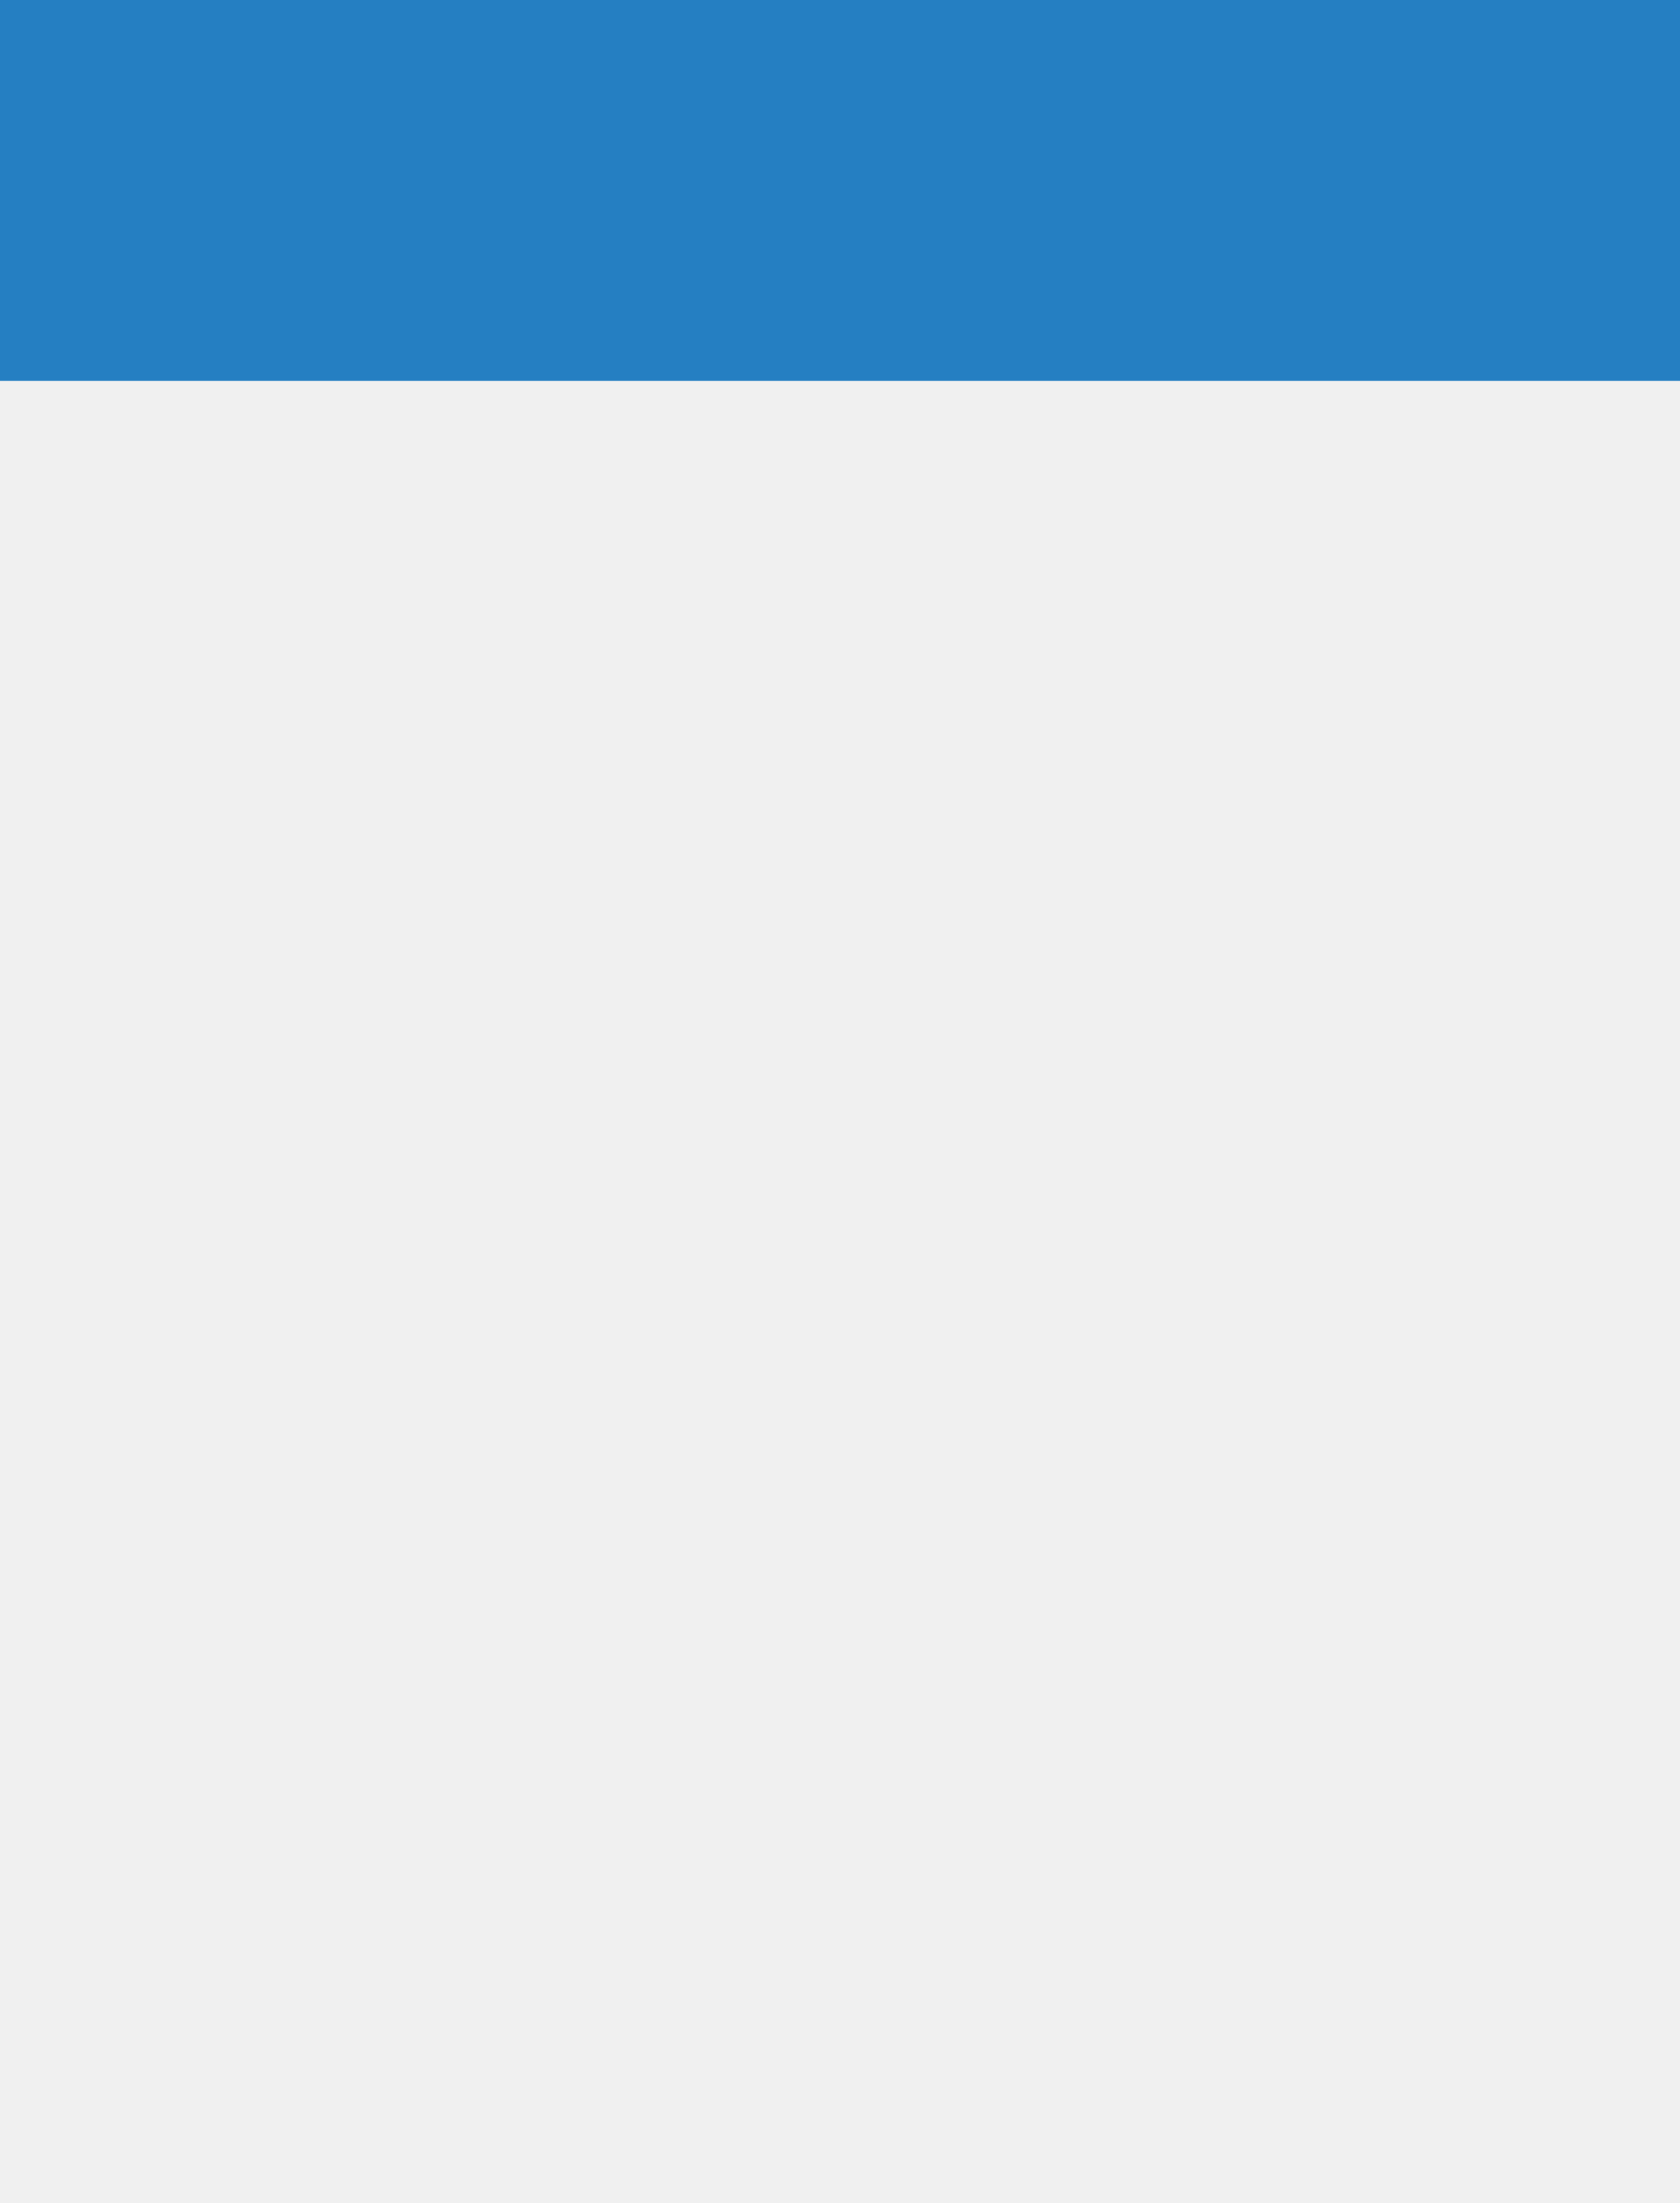
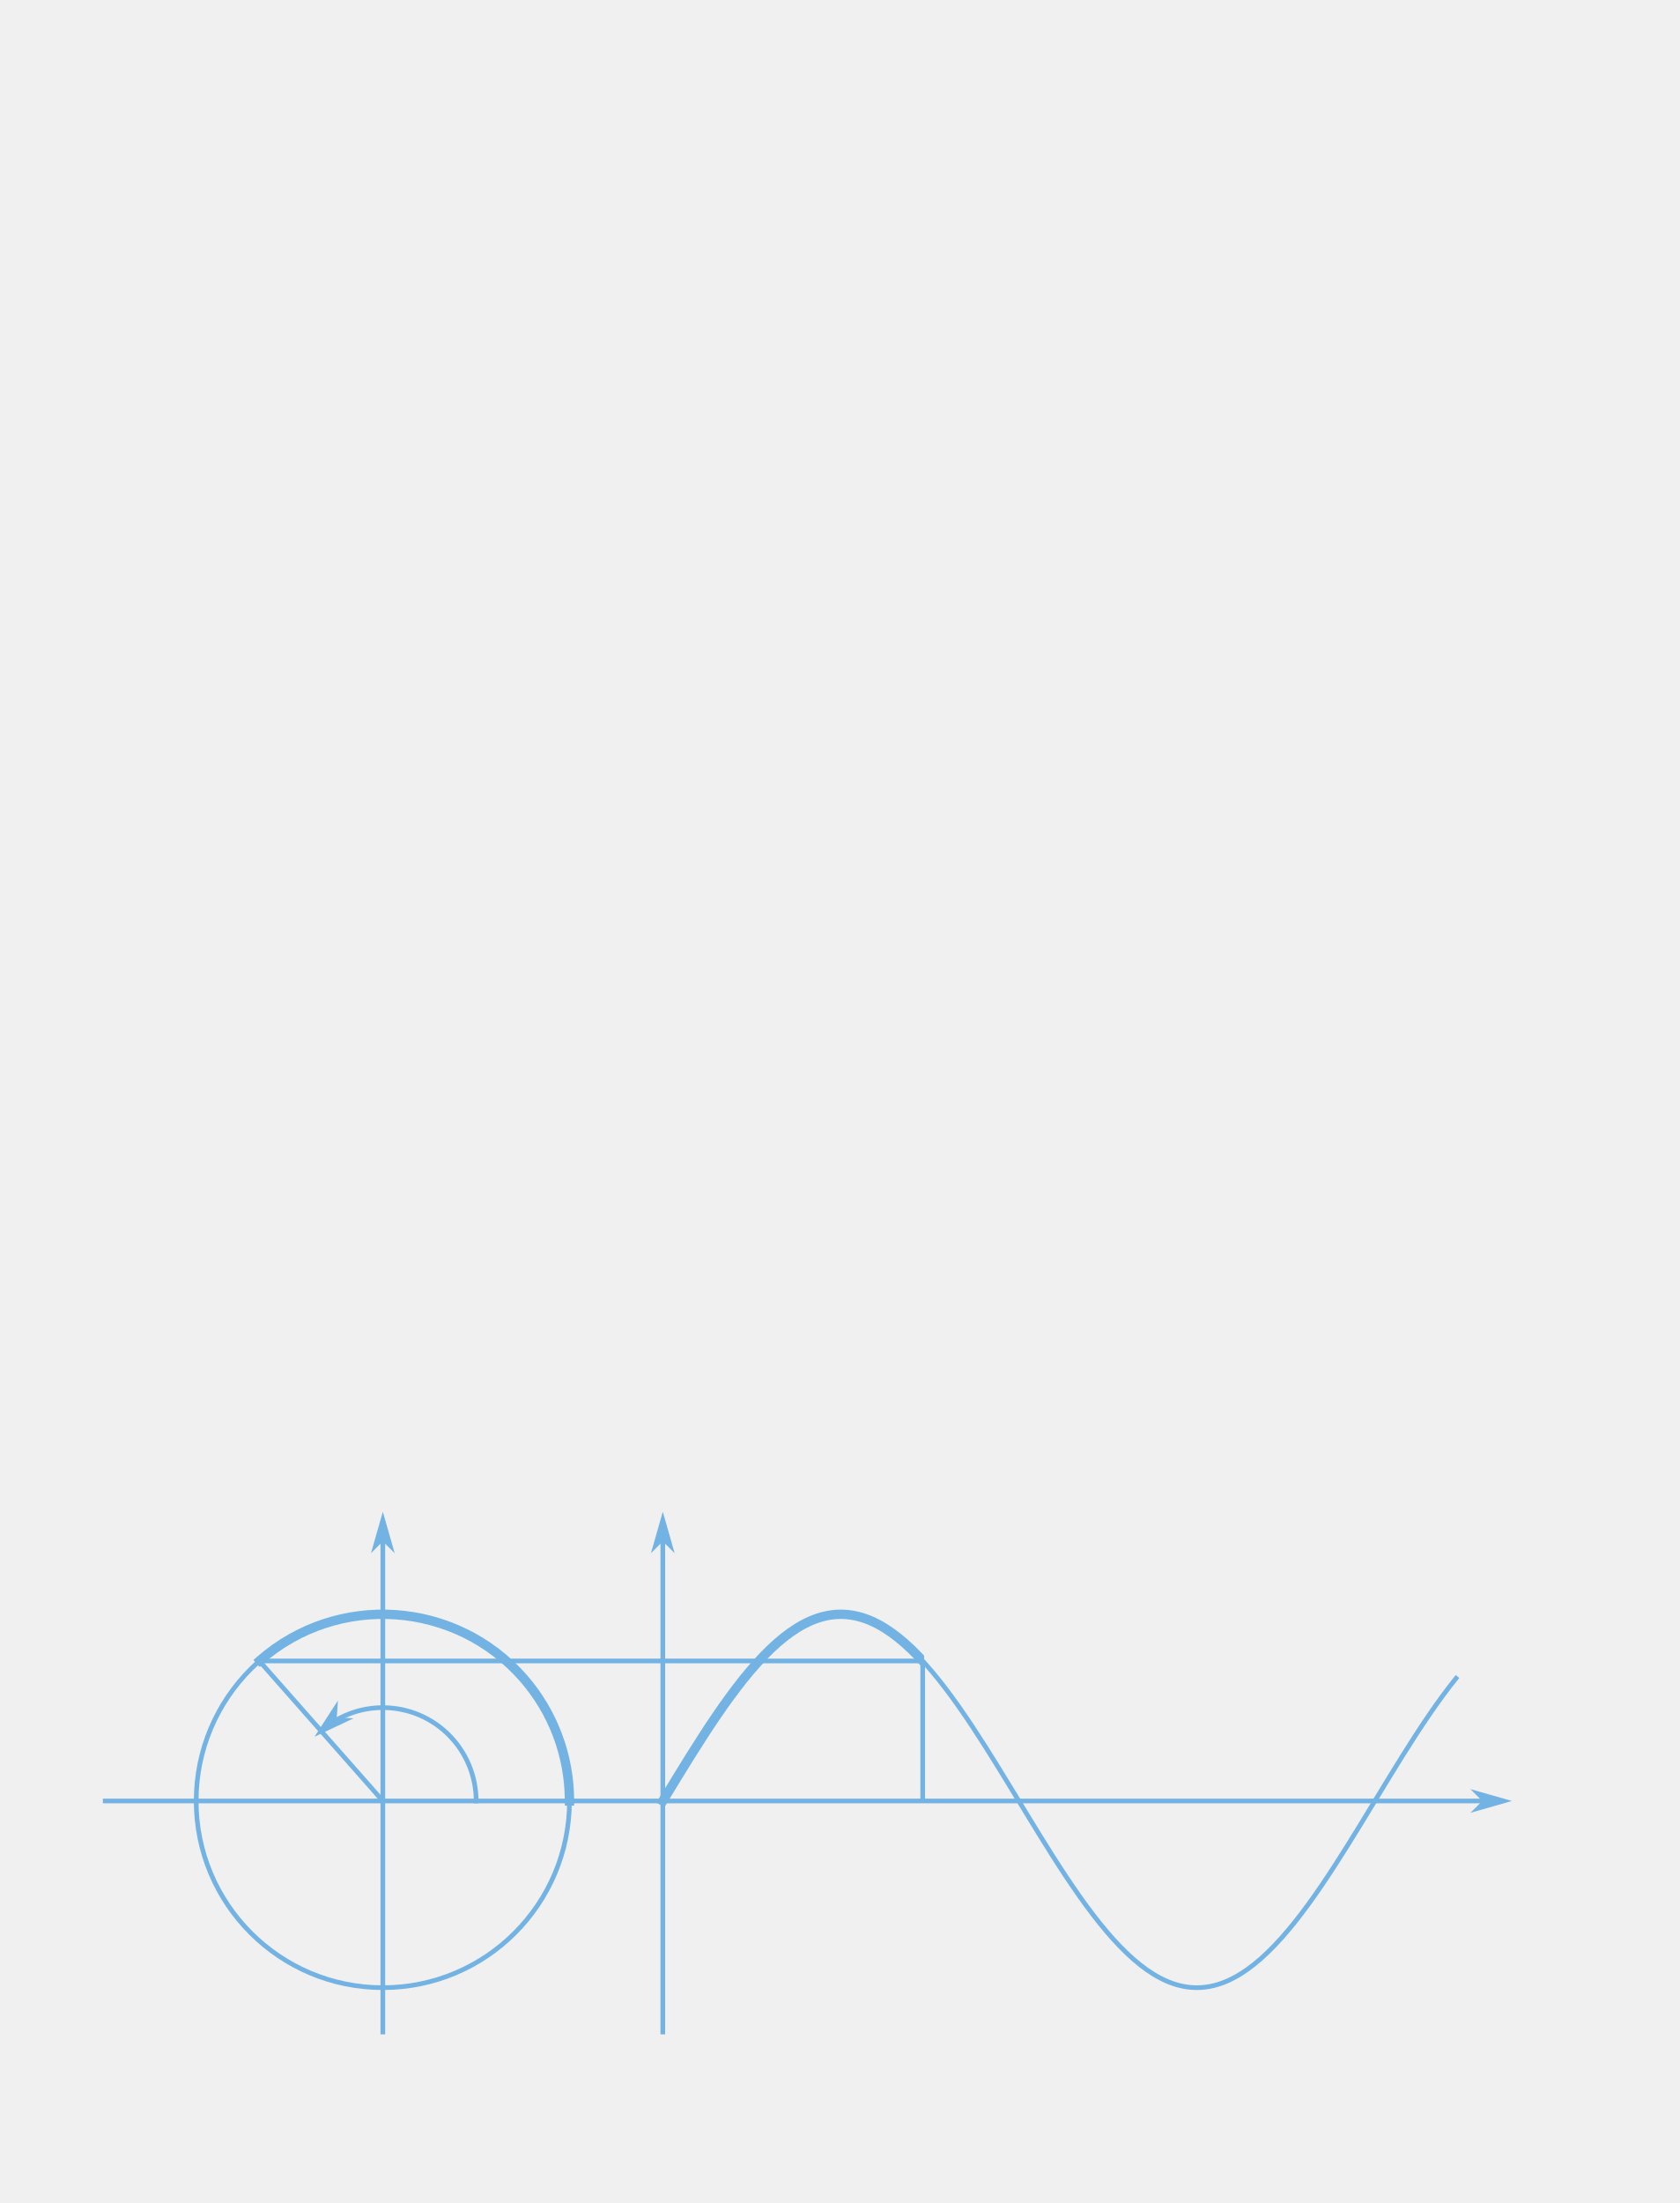
- <svg xmlns="http://www.w3.org/2000/svg" width="1800" height="2360" id="svg2" version="1.1">
-   <defs id="defs4" />
+ <svg xmlns="http://www.w3.org/2000/svg" version="1.1" id="svg2" height="2360" width="1800">
+   <defs id="defs4">
+     <marker style="overflow:visible" id="Arrow1Mstart" refX="0.0" refY="0.0" orient="auto">
+       <path transform="scale(0.4) translate(10,0)" style="fill-rule:evenodd;stroke:#000000;stroke-width:1.0pt" d="M 0.0,0.0 L 5.0,-5.0 L -12.5,0.0 L 5.0,5.0 L 0.0,0.0 z " id="path3807" />
+     </marker>
+     <marker orient="auto" refY="0.0" refX="0.0" id="Arrow1Mend" style="overflow:visible;">
+       <path id="path3810" d="M 0.0,0.0 L 5.0,-5.0 L -12.5,0.0 L 5.0,5.0 L 0.0,0.0 z " style="fill-rule:evenodd;stroke:#000000;stroke-width:1.0pt;" transform="scale(0.4) rotate(180) translate(10,0)" />
+     </marker>
+     <marker orient="auto" refY="0.0" refX="0.0" id="Arrow2Lend" style="overflow:visible;">
+       <path id="path3822" style="fill-rule:evenodd;stroke-width:0.625;stroke-linejoin:round;" d="M 8.719,4.034 L -2.207,0.016 L 8.719,-4.002 C 6.973,-1.63 6.983,1.616 8.719,4.034 z " transform="scale(1.1) rotate(180) translate(1,0)" />
+     </marker>
+     <marker orient="auto" refY="0.0" refX="0.0" id="Arrow1Lend" style="overflow:visible;">
+       <path id="path3804" d="M 0.0,0.0 L 5.0,-5.0 L -12.5,0.0 L 5.0,5.0 L 0.0,0.0 z " style="fill-rule:evenodd;stroke:#000000;stroke-width:1.0pt;" transform="scale(0.8) rotate(180) translate(12.5,0)" />
+     </marker>
+     <clipPath id="clipPath5830" clipPathUnits="userSpaceOnUse">
+       <rect y="1560" x="740" height="300" width="290" id="rect5832" style="fill:none;stroke:#257fc2;stroke-width:10;stroke-linecap:square;stroke-miterlimit:4;stroke-opacity:1;stroke-dasharray:none;stroke-dashoffset:0" />
+     </clipPath>
+     <marker orient="auto" refY="0.0" refX="0.0" id="Arrow1Mend3" style="overflow:visible;">
+       <path id="path6791" d="M 0.0,0.0 L 5.0,-5.0 L -12.5,0.0 L 5.0,5.0 L 0.0,0.0 z " style="stroke:#72b3e4;stroke-width:1.0pt;fill:#72b3e4;fill-rule:evenodd" transform="scale(0.4) rotate(180) translate(10,0)" />
+     </marker>
+     <marker style="overflow:visible" id="Arrow1Mstartg" refX="0.0" refY="0.0" orient="auto">
+       <path transform="scale(0.4) translate(10,0)" style="stroke:#72b3e4;stroke-width:1.0pt;fill:#72b3e4;fill-rule:evenodd" d="M 0.0,0.0 L 5.0,-5.0 L -12.5,0.0 L 5.0,5.0 L 0.0,0.0 z " id="path6794" />
+     </marker>
+     <marker orient="auto" refY="0.0" refX="0.0" id="Arrow1Mendi" style="overflow:visible;">
+       <path id="path6797" d="M 0.0,0.0 L 5.0,-5.0 L -12.5,0.0 L 5.0,5.0 L 0.0,0.0 z " style="stroke:#72b3e4;stroke-width:1.0pt;fill:#72b3e4;fill-rule:evenodd" transform="scale(0.4) rotate(180) translate(10,0)" />
+     </marker>
+     <marker orient="auto" refY="0.0" refX="0.0" id="Arrow1MendN" style="overflow:visible;">
+       <path id="path6800" d="M 0.0,0.0 L 5.0,-5.0 L -12.5,0.0 L 5.0,5.0 L 0.0,0.0 z " style="stroke:#72b3e4;stroke-width:1.0pt;fill:#72b3e4;fill-rule:evenodd" transform="scale(0.4) rotate(180) translate(10,0)" />
+     </marker>
+   </defs>
  <g id="layer1" transform="translate(0,1307.638)">
-     <rect style="fill:#257fc2;fill-opacity:1;fill-rule:nonzero;stroke:none" id="rect3971" width="1881.25" height="416.751" x="1.3190932e-007" y="-1316.388" />
    <flowRoot xml:space="preserve" id="flowRoot2985" style="fill:black;stroke:none;stroke-opacity:1;stroke-width:1px;stroke-linejoin:miter;stroke-linecap:butt;fill-opacity:1;font-family:Georgia;font-style:normal;font-weight:normal;font-size:16px;line-height:125%;letter-spacing:0px;word-spacing:0px;-inkscape-font-specification:Georgia;font-stretch:normal;font-variant:normal">
      <flowRegion id="flowRegion2987">
        <rect id="rect2989" width="1337.442" height="1074.802" x="222.234" y="198.274" />
      </flowRegion>
      <flowPara id="flowPara2991" />
    </flowRoot>
-     <flowRoot xml:space="preserve" id="flowRoot2993" style="font-size:16px;font-style:normal;font-variant:normal;font-weight:normal;font-stretch:normal;text-align:center;line-height:125%;letter-spacing:0px;word-spacing:0px;text-anchor:middle;fill:#ffffff;fill-opacity:1;stroke:none;font-family:Georgia;-inkscape-font-specification:Georgia" transform="translate(0.5,-1451.648)">
+     <flowRoot xml:space="preserve" id="flowRoot2993" style="font-size:16px;font-style:normal;font-variant:normal;font-weight:normal;font-stretch:normal;text-align:center;line-height:125%;letter-spacing:0px;word-spacing:0px;text-anchor:middle;fill:#257fc2;fill-opacity:1;stroke:none;font-family:Georgia;-inkscape-font-specification:Georgia" transform="translate(28.31096,-1230.991)">
      <flowRegion id="flowRegion2995">
-         <rect id="rect2997" width="1519.269" height="307.086" x="149.503" y="198.274" style="text-align:center;text-anchor:middle;fill:#ffffff;fill-opacity:1" />
+         <rect id="rect2997" width="1519.269" height="307.086" x="149.503" y="198.274" style="text-align:center;text-anchor:middle;fill:#257fc2;fill-opacity:1" />
      </flowRegion>
-       <flowPara style="font-size:260px;font-style:normal;font-variant:normal;font-weight:normal;font-stretch:normal;text-align:start;line-height:113%;text-anchor:start;fill:#ffffff;fill-opacity:1;font-family:Linux Libertine O;-inkscape-font-specification:Linux Libertine O" id="flowPara3011">A Guide to</flowPara>
+       <flowPara style="font-size:230px;font-style:normal;font-variant:normal;font-weight:normal;font-stretch:normal;text-align:start;line-height:113%;text-anchor:start;fill:#257fc2;fill-opacity:1;font-family:Linux Libertine O;-inkscape-font-specification:Linux Libertine O" id="flowPara3011">A Guide to</flowPara>
    </flowRoot>
    <flowRoot xml:space="preserve" id="flowRoot3013" style="fill:black;stroke:none;stroke-opacity:1;stroke-width:1px;stroke-linejoin:miter;stroke-linecap:butt;fill-opacity:1;font-family:Georgia;font-style:normal;font-weight:normal;font-size:16px;line-height:125%;letter-spacing:0px;word-spacing:0px;-inkscape-font-specification:Georgia;font-stretch:normal;font-variant:normal">
      <flowRegion id="flowRegion3015">
        <rect id="rect3017" width="20.203" height="28.284" x="157.584" y="202.314" />
      </flowRegion>
      <flowPara id="flowPara3019" />
    </flowRoot>
    <flowRoot xml:space="preserve" id="flowRoot3784" style="fill:black;stroke:none;stroke-opacity:1;stroke-width:1px;stroke-linejoin:miter;stroke-linecap:butt;fill-opacity:1;font-family:Georgia;font-style:normal;font-weight:normal;font-size:16px;line-height:125%;letter-spacing:0px;word-spacing:0px;-inkscape-font-specification:Georgia;font-stretch:normal;font-variant:normal">
      <flowRegion id="flowRegion3786">
        <rect id="rect3788" width="189.909" height="24.244" x="573.767" y="675.066" />
      </flowRegion>
      <flowPara id="flowPara3790" />
    </flowRoot>
    <flowRoot xml:space="preserve" id="flowRoot3932" style="fill:black;stroke:none;stroke-opacity:1;stroke-width:1px;stroke-linejoin:miter;stroke-linecap:butt;fill-opacity:1;font-family:Georgia;font-style:normal;font-weight:normal;font-size:16px;line-height:125%;letter-spacing:0px;word-spacing:0px;-inkscape-font-specification:Georgia;font-stretch:normal;font-variant:normal">
      <flowRegion id="flowRegion3934">
        <rect id="rect3936" width="953.584" height="137.381" x="153.543" y="1721.584" />
      </flowRegion>
      <flowPara id="flowPara3938" />
    </flowRoot>
-     <flowRoot xml:space="preserve" id="flowRoot3940" style="font-size:16px;font-style:normal;font-variant:normal;font-weight:normal;font-stretch:normal;line-height:125%;letter-spacing:0px;word-spacing:0px;fill:#1c5d8f;fill-opacity:1;stroke:none;font-family:Georgia;-inkscape-font-specification:Georgia" transform="translate(-167.6749,-2804.317)">
+     <flowRoot xml:space="preserve" id="flowRoot3940" style="font-size:16px;font-style:normal;font-variant:normal;font-weight:normal;font-stretch:normal;line-height:125%;letter-spacing:0px;word-spacing:0px;fill:#1c5d8f;fill-opacity:1;stroke:none;font-family:Georgia;-inkscape-font-specification:Georgia" transform="translate(-174.4943,-2804.317)">
      <flowRegion id="flowRegion3942">
        <rect id="rect3944" width="1519.774" height="536.391" x="311.127" y="1959.98" style="fill:#1c5d8f;fill-opacity:1" />
      </flowRegion>
-       <flowPara id="flowPara3946" style="font-size:450px;font-style:normal;font-variant:normal;font-weight:normal;font-stretch:normal;fill:#1c5d8f;fill-opacity:1;font-family:Linux Biolinum O;-inkscape-font-specification:Linux Biolinum O">A-Level</flowPara>
+       <flowPara id="flowPara3946" style="font-size:400px;font-style:normal;font-variant:normal;font-weight:normal;font-stretch:normal;fill:#1c5d8f;fill-opacity:1;font-family:Linux Biolinum O;-inkscape-font-specification:Linux Biolinum O">A-Level</flowPara>
    </flowRoot>
    <flowRoot xml:space="preserve" id="flowRoot3948" style="fill:black;stroke:none;stroke-opacity:1;stroke-width:1px;stroke-linejoin:miter;stroke-linecap:butt;fill-opacity:1;font-family:Georgia;font-style:normal;font-weight:normal;font-size:16px;line-height:125%;letter-spacing:0px;word-spacing:0px;-inkscape-font-specification:Georgia;font-stretch:normal;font-variant:normal">
      <flowRegion id="flowRegion3950">
        <rect id="rect3952" width="84.853" height="214.152" x="1523.31" y="1778.152" />
      </flowRegion>
      <flowPara id="flowPara3954" />
    </flowRoot>
-     <flowRoot xml:space="preserve" id="flowRoot3956" style="font-size:16px;font-style:normal;font-variant:normal;font-weight:normal;font-stretch:normal;line-height:125%;letter-spacing:0px;word-spacing:0px;fill:#1c5d8f;fill-opacity:1;stroke:none;font-family:Georgia;-inkscape-font-specification:Georgia" transform="translate(-13.86206,-1013.575)">
+     <flowRoot xml:space="preserve" id="flowRoot3956" style="font-size:16px;font-style:normal;font-variant:normal;font-weight:normal;font-stretch:normal;line-height:125%;letter-spacing:0px;word-spacing:0px;fill:#1c5d8f;fill-opacity:1;stroke:none;font-family:Georgia;-inkscape-font-specification:Georgia" transform="translate(-18.28148,-1093.124)">
      <flowRegion id="flowRegion3958">
        <rect id="rect3960" width="2856.838" height="1158.013" x="129.3" y="557.888" style="fill:#1c5d8f;fill-opacity:1" />
      </flowRegion>
-       <flowPara id="flowPara3962" style="font-size:550px;font-style:normal;font-variant:normal;font-weight:normal;font-stretch:normal;fill:#1c5d8f;fill-opacity:1;font-family:Linux Biolinum O;-inkscape-font-specification:Linux Biolinum O">Maths</flowPara>
+       <flowPara id="flowPara3962" style="font-size:500px;font-style:normal;font-variant:normal;font-weight:normal;font-stretch:normal;fill:#1c5d8f;fill-opacity:1;font-family:Linux Biolinum O;-inkscape-font-specification:Linux Biolinum O">Maths</flowPara>
+     </flowRoot>
+     <g id="g6922" transform="translate(-39.77476,119.3243)">
+       <path transform="translate(0,-1307.638)" id="path3795" d="m 150,1810 1500,0" style="fill:none;stroke:#72b3e4;stroke-width:5;stroke-linecap:butt;stroke-linejoin:miter;stroke-miterlimit:4;stroke-opacity:1;stroke-dasharray:none;marker-end:url(#Arrow1Mend3)" />
+       <path transform="translate(0,-1307.638)" d="m 650,1810 c 0,110.457 -89.543,200 -200,200 -110.457,0 -200,-89.543 -200,-200 0,-110.457 89.543,-200 200,-200 110.457,0 200,89.543 200,200 z" id="path4615" style="fill:none;stroke:#72b3e4;stroke-width:5;stroke-linecap:square;stroke-miterlimit:4;stroke-opacity:1;stroke-dasharray:none;stroke-dashoffset:0" />
+       <path transform="translate(0,-1307.638)" id="path4617" d="m 450,2060 0,-550" style="fill:none;stroke:#72b3e4;stroke-width:5;stroke-linecap:butt;stroke-linejoin:miter;stroke-miterlimit:4;stroke-opacity:1;stroke-dasharray:none;marker-end:url(#Arrow1MendN)" />
+       <path transform="translate(0,-1307.638)" id="path4805" d="m 750,2060 0,-550" style="fill:none;stroke:#72b3e4;stroke-width:5;stroke-linecap:butt;stroke-linejoin:miter;stroke-miterlimit:4;stroke-opacity:1;stroke-dasharray:none;marker-end:url(#Arrow1Mendi)" />
+       <path style="fill:none;stroke:#72b3e4;stroke-width:5;stroke-linecap:square;stroke-miterlimit:4;stroke-opacity:1;stroke-dasharray:none;stroke-dashoffset:0" transform="translate(0,-1307.638)" d="m 750,1810 c 4.802,-7.91 9.605,-15.819 14.407,-23.673 4.802,-7.854 9.605,-15.652 14.407,-23.34 4.802,-7.688 9.605,-15.265 14.407,-22.679 4.802,-7.414 9.605,-14.664 14.407,-21.699 4.802,-7.036 9.605,-13.856 14.407,-20.415 4.802,-6.559 9.605,-12.854 14.407,-18.843 4.802,-5.989 9.605,-11.67 14.407,-17.006 4.802,-5.335 9.605,-10.323 14.407,-14.93 4.802,-4.607 9.605,-8.83 14.407,-12.644 4.802,-3.813 9.605,-7.214 14.407,-10.18 4.802,-2.966 9.605,-5.496 14.407,-7.573 4.802,-2.078 9.605,-3.7 14.407,-4.86 4.802,-1.159 9.605,-1.853 14.407,-2.078 4.802,-0.225 9.605,0.02 14.407,0.733 4.802,0.712 9.605,1.894 14.407,3.533 4.802,1.64 9.605,3.74 14.407,6.284 4.802,2.544 9.605,5.534 14.407,8.947 4.802,3.413 9.605,7.25 14.407,11.483 4.802,4.233 9.605,8.864 14.407,13.859 4.802,4.994 9.604,10.354 14.407,16.039 4.802,5.685 9.604,11.698 14.407,17.994 4.802,6.296 9.604,12.877 14.407,19.696 4.802,6.819 9.604,13.876 14.407,21.121 4.802,7.245 9.605,14.679 14.407,22.249 4.802,7.57 9.604,15.276 14.407,23.064 4.802,7.788 9.604,15.658 14.407,23.555 4.802,7.897 9.604,15.82 14.407,23.715 4.802,7.894 9.604,15.76 14.407,23.541 4.802,7.781 9.605,15.478 14.407,23.037 4.802,7.559 9.604,14.978 14.407,22.208 4.802,7.23 9.604,14.268 14.407,21.067 4.802,6.799 9.604,13.357 14.407,19.63 4.802,6.273 9.605,12.259 14.407,17.917 4.802,5.659 9.604,10.988 14.407,15.952 4.802,4.965 9.604,9.562 14.407,13.763 4.802,4.201 9.604,8.002 14.407,11.38 4.802,3.378 9.604,6.33 14.407,8.838 4.802,2.508 9.605,4.569 14.407,6.171 4.802,1.602 9.604,2.743 14.407,3.417 4.802,0.674 9.604,0.879 14.407,0.615 4.802,-0.263 9.604,-0.998 14.407,-2.195 4.802,-1.197 9.604,-2.86 14.407,-4.975 4.802,-2.114 9.605,-4.683 14.407,-7.684 4.802,-3.002 9.604,-6.439 14.407,-10.286 4.802,-3.847 9.604,-8.105 14.407,-12.743 4.802,-4.638 9.604,-9.657 14.407,-15.021 4.802,-5.364 9.604,-11.073 14.407,-17.087 4.802,-6.014 9.605,-12.334 14.407,-18.914 4.802,-6.58 9.604,-13.421 14.407,-20.474 4.802,-7.053 9.604,-14.319 14.407,-21.747 4.802,-7.427 9.604,-15.016 14.407,-22.713 4.802,-7.697 9.604,-15.502 14.407,-23.361 4.802,-7.859 9.605,-15.77 14.407,-23.68 4.802,-7.91 9.604,-15.817 14.407,-23.666 4.802,-7.849 9.604,-15.64 14.407,-23.319 4.802,-7.679 9.604,-15.244 14.407,-22.645 4.802,-7.4 9.604,-14.634 14.407,-21.652 4.802,-7.018 9.605,-13.818 14.407,-20.355 4.802,-6.537 9.604,-12.808 14.407,-18.771" title="t sin(7*t)" id="path5652" />
+       <path transform="translate(0,-1307.638)" id="path5703" d="m 317.709,1660 710.791,0" style="fill:none;stroke:#72b3e4;stroke-width:5;stroke-linecap:butt;stroke-linejoin:miter;stroke-miterlimit:4;stroke-opacity:1;stroke-dasharray:none" />
+       <path transform="translate(0,-1307.638)" id="path5705" d="M 450,1810 317.709,1660" style="fill:none;stroke:#72b3e4;stroke-width:5;stroke-linecap:butt;stroke-linejoin:miter;stroke-miterlimit:4;stroke-opacity:1;stroke-dasharray:none" />
+       <path transform="translate(0,-1307.638)" id="path5709" d="m 1028.5,1660 0,150" style="fill:none;stroke:#72b3e4;stroke-width:5;stroke-linecap:butt;stroke-linejoin:miter;stroke-miterlimit:4;stroke-opacity:1;stroke-dasharray:none" />
+       <path transform="translate(0,-1307.638)" d="M 318.394,1659.401 C 401.568,1586.718 527.915,1595.221 600.599,1678.394 632.448,1714.84 650,1761.599 650,1810" id="path5711" style="fill:none;stroke:#72b3e4;stroke-width:10;stroke-linecap:square;stroke-miterlimit:4;stroke-opacity:1;stroke-dasharray:none;stroke-dashoffset:0" />
+       <path id="path5772" title="t sin(7*t)" d="m 750,1810 c 4.802,-7.91 9.605,-15.819 14.407,-23.673 4.802,-7.854 9.605,-15.652 14.407,-23.34 4.802,-7.688 9.605,-15.265 14.407,-22.679 4.802,-7.414 9.605,-14.664 14.407,-21.699 4.802,-7.036 9.605,-13.856 14.407,-20.415 4.802,-6.559 9.605,-12.854 14.407,-18.843 4.802,-5.989 9.605,-11.67 14.407,-17.006 4.802,-5.335 9.605,-10.323 14.407,-14.93 4.802,-4.607 9.605,-8.83 14.407,-12.644 4.802,-3.813 9.605,-7.214 14.407,-10.18 4.802,-2.966 9.605,-5.496 14.407,-7.573 4.802,-2.078 9.605,-3.7 14.407,-4.86 4.802,-1.159 9.605,-1.853 14.407,-2.078 4.802,-0.225 9.605,0.02 14.407,0.733 4.802,0.712 9.605,1.894 14.407,3.533 4.802,1.64 9.605,3.74 14.407,6.284 4.802,2.544 9.605,5.534 14.407,8.947 4.802,3.413 9.605,7.25 14.407,11.483 4.802,4.233 9.605,8.864 14.407,13.859 4.802,4.994 9.604,10.354 14.407,16.039 4.802,5.685 9.604,11.698 14.407,17.994 4.802,6.296 9.604,12.877 14.407,19.696 4.802,6.819 9.604,13.876 14.407,21.121 4.802,7.245 9.605,14.679 14.407,22.249 4.802,7.57 9.604,15.276 14.407,23.064 4.802,7.788 9.604,15.658 14.407,23.555 4.802,7.897 9.604,15.82 14.407,23.715 4.802,7.894 9.604,15.76 14.407,23.541 4.802,7.781 9.605,15.478 14.407,23.037 4.802,7.559 9.604,14.978 14.407,22.208 4.802,7.23 9.604,14.268 14.407,21.067 4.802,6.799 9.604,13.357 14.407,19.63 4.802,6.273 9.605,12.259 14.407,17.917 4.802,5.659 9.604,10.988 14.407,15.952 4.802,4.965 9.604,9.562 14.407,13.763 4.802,4.201 9.604,8.002 14.407,11.38 4.802,3.378 9.604,6.33 14.407,8.838 4.802,2.508 9.605,4.569 14.407,6.171 4.802,1.602 9.604,2.743 14.407,3.417 4.802,0.674 9.604,0.879 14.407,0.615 4.802,-0.263 9.604,-0.998 14.407,-2.195 4.802,-1.197 9.604,-2.86 14.407,-4.975 4.802,-2.114 9.605,-4.683 14.407,-7.684 4.802,-3.002 9.604,-6.439 14.407,-10.286 4.802,-3.847 9.604,-8.105 14.407,-12.743 4.802,-4.638 9.604,-9.657 14.407,-15.021 4.802,-5.364 9.604,-11.073 14.407,-17.087 4.802,-6.014 9.605,-12.334 14.407,-18.914 4.802,-6.58 9.604,-13.421 14.407,-20.474 4.802,-7.053 9.604,-14.319 14.407,-21.747 4.802,-7.427 9.604,-15.016 14.407,-22.713 4.802,-7.697 9.604,-15.502 14.407,-23.361 4.802,-7.859 9.605,-15.77 14.407,-23.68 4.802,-7.91 9.604,-15.817 14.407,-23.666 4.802,-7.849 9.604,-15.64 14.407,-23.319 4.802,-7.679 9.604,-15.244 14.407,-22.645 4.802,-7.4 9.604,-14.634 14.407,-21.652 4.802,-7.018 9.605,-13.818 14.407,-20.355 4.802,-6.537 9.604,-12.808 14.407,-18.771" transform="translate(0,-1307.638)" style="fill:none;stroke:#72b3e4;stroke-width:10;stroke-linecap:square;stroke-miterlimit:4;stroke-opacity:1;stroke-dasharray:none;stroke-dashoffset:0" clip-path="url(#clipPath5830)" />
+       <path style="fill:none;stroke:#72b3e4;stroke-width:5;stroke-linecap:square;stroke-miterlimit:4;stroke-opacity:1;stroke-dasharray:none;stroke-dashoffset:0;marker-start:url(#Arrow1Mstartg);marker-mid:none;marker-end:none" id="path5834" d="m 384.197,1734.701 c 41.587,-36.342 104.76,-32.09 141.102,9.496 C 541.224,1762.42 550,1785.8 550,1810" transform="translate(0,-1307.638)" />
+     </g>
+     <flowRoot xml:space="preserve" id="flowRoot6914" style="font-size:16px;font-style:normal;font-variant:normal;font-weight:normal;font-stretch:normal;line-height:125%;letter-spacing:0px;word-spacing:0px;fill:#257fc2;fill-opacity:1;stroke:none;font-family:Georgia;-inkscape-font-specification:Georgia" transform="translate(-1.231043,-1234.024)">
+       <flowRegion id="flowRegion6916">
+         <rect id="rect6918" width="1546.875" height="253.125" x="150" y="1316.25" style="fill:#257fc2;fill-opacity:1" />
+       </flowRegion>
+       <flowPara id="flowPara6920" style="font-size:80px;font-style:normal;font-variant:normal;font-weight:normal;font-stretch:normal;text-align:start;text-anchor:start;fill:#257fc2;fill-opacity:1;font-family:Linux Biolinum O;-inkscape-font-specification:Linux Biolinum O">PURE  •  STATISTICS  •  MECHANICS</flowPara>
    </flowRoot>
  </g>
</svg>
